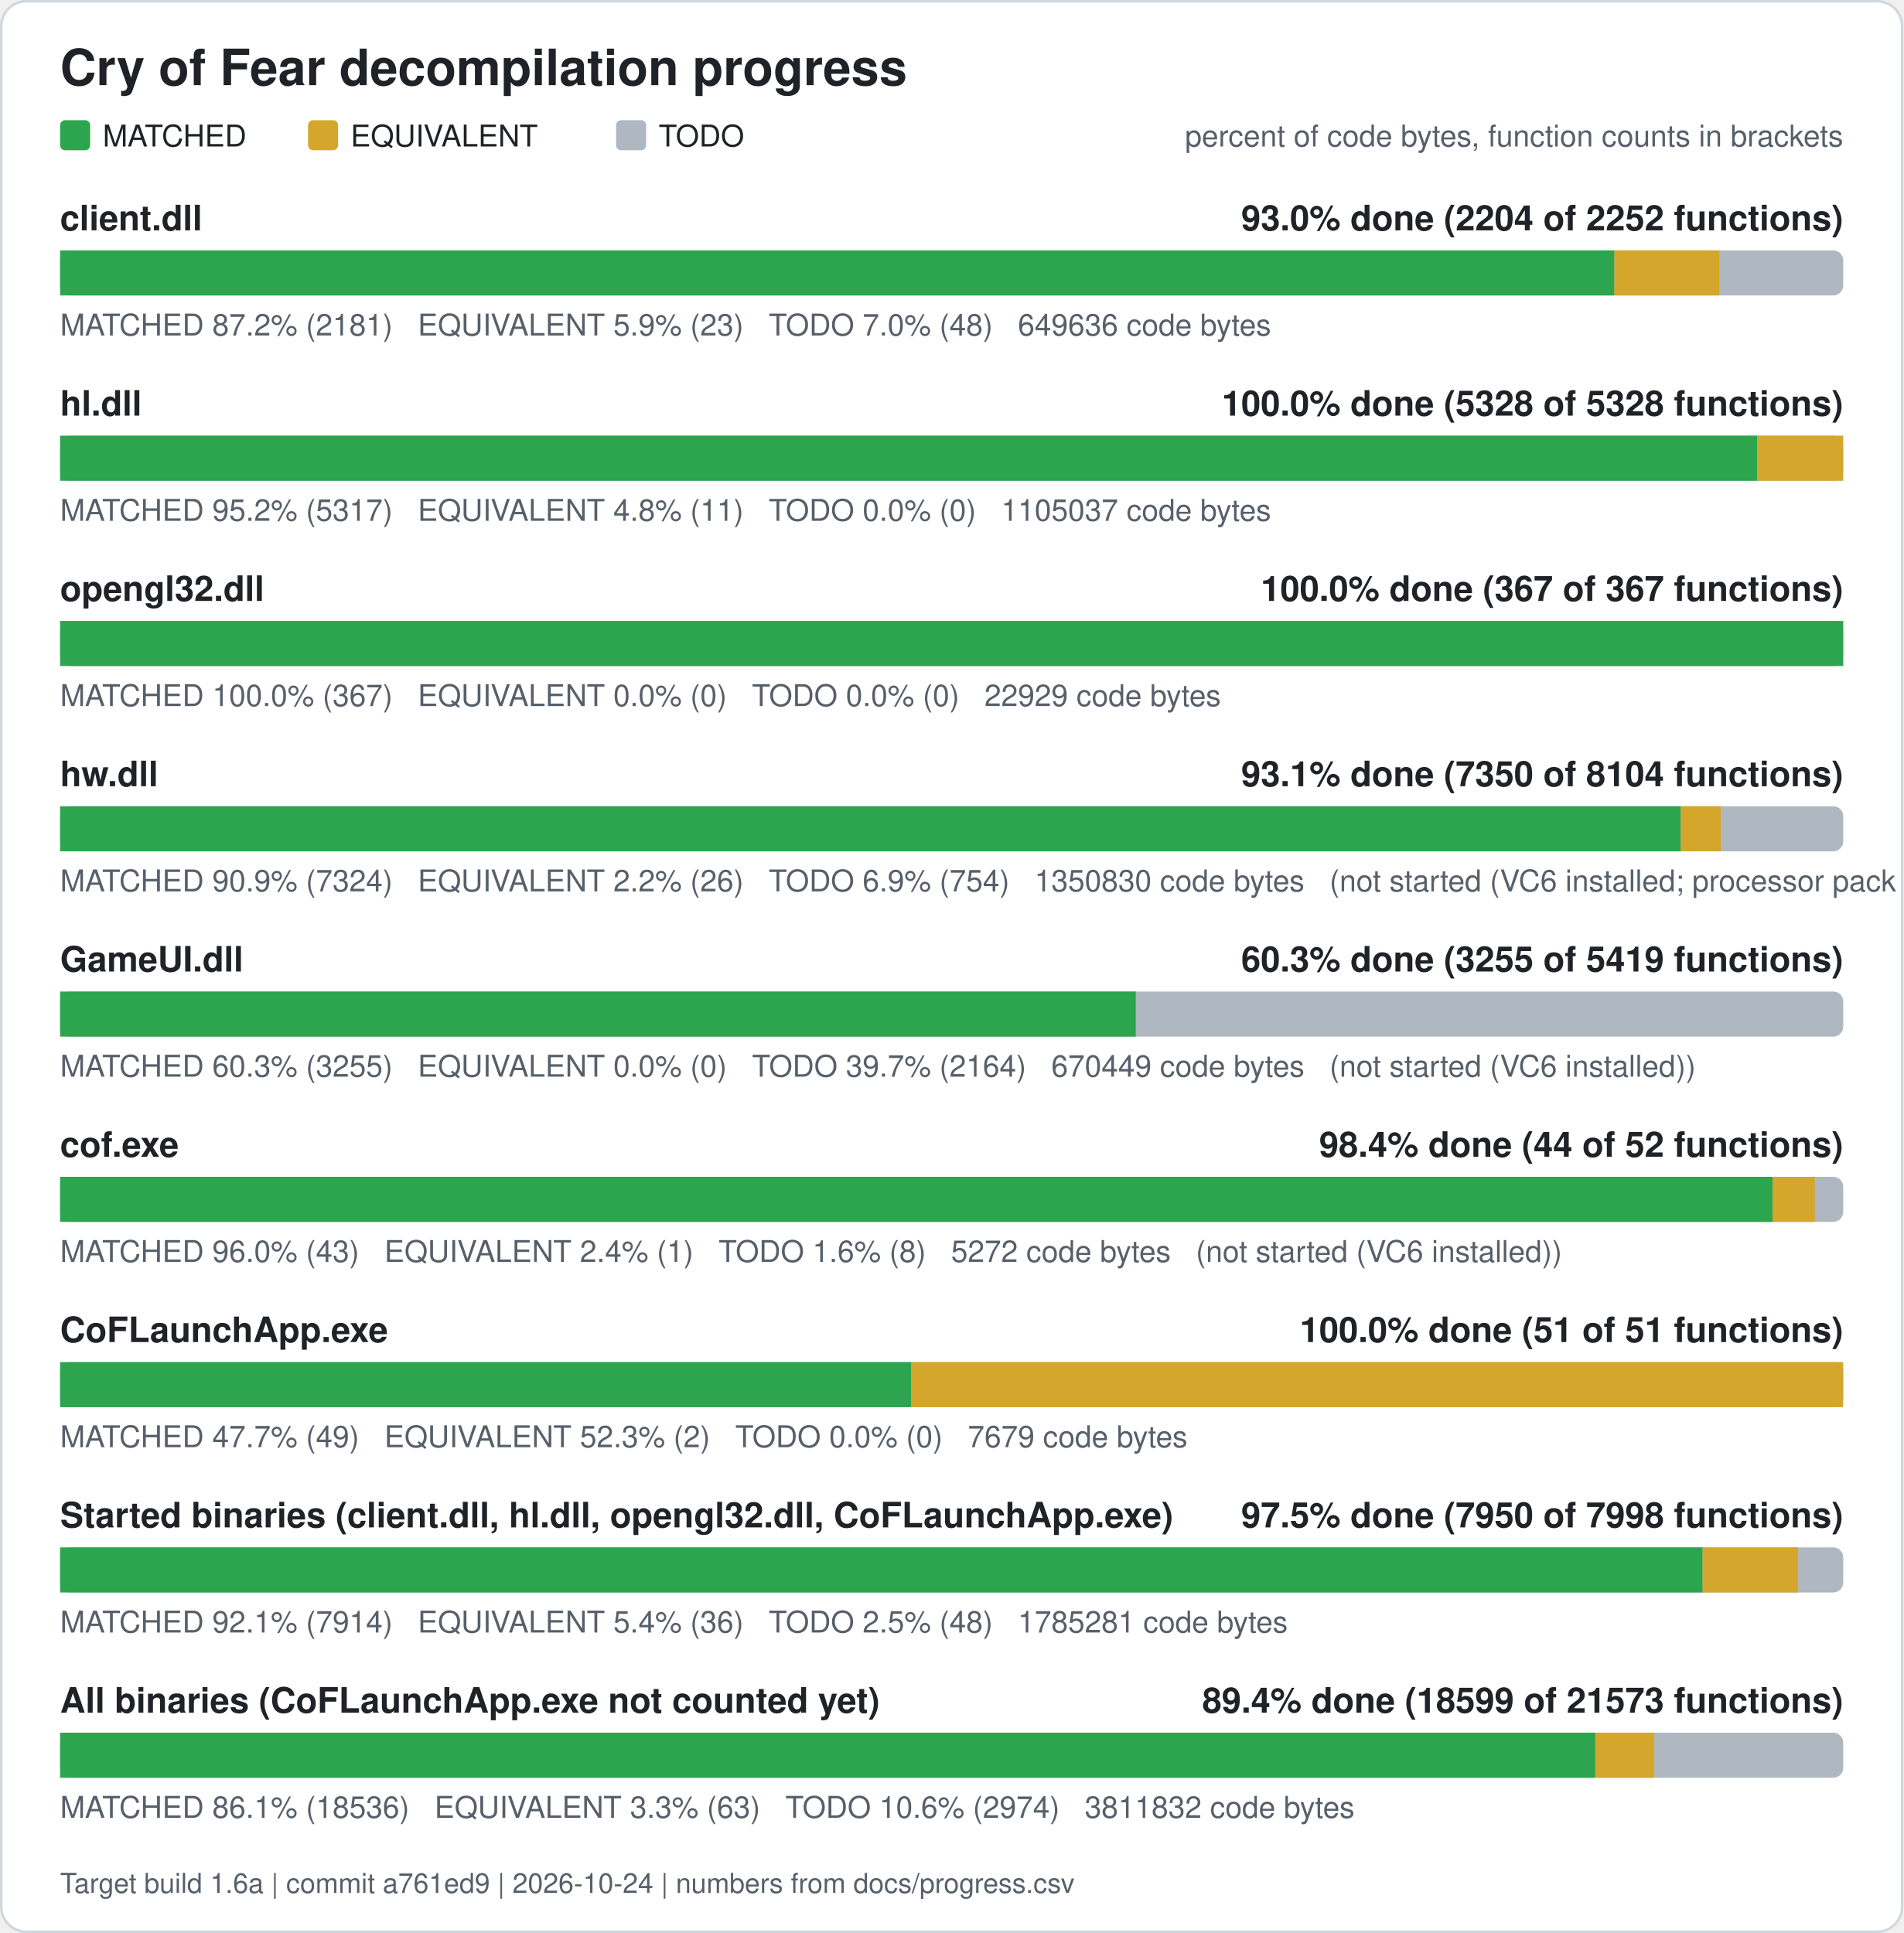
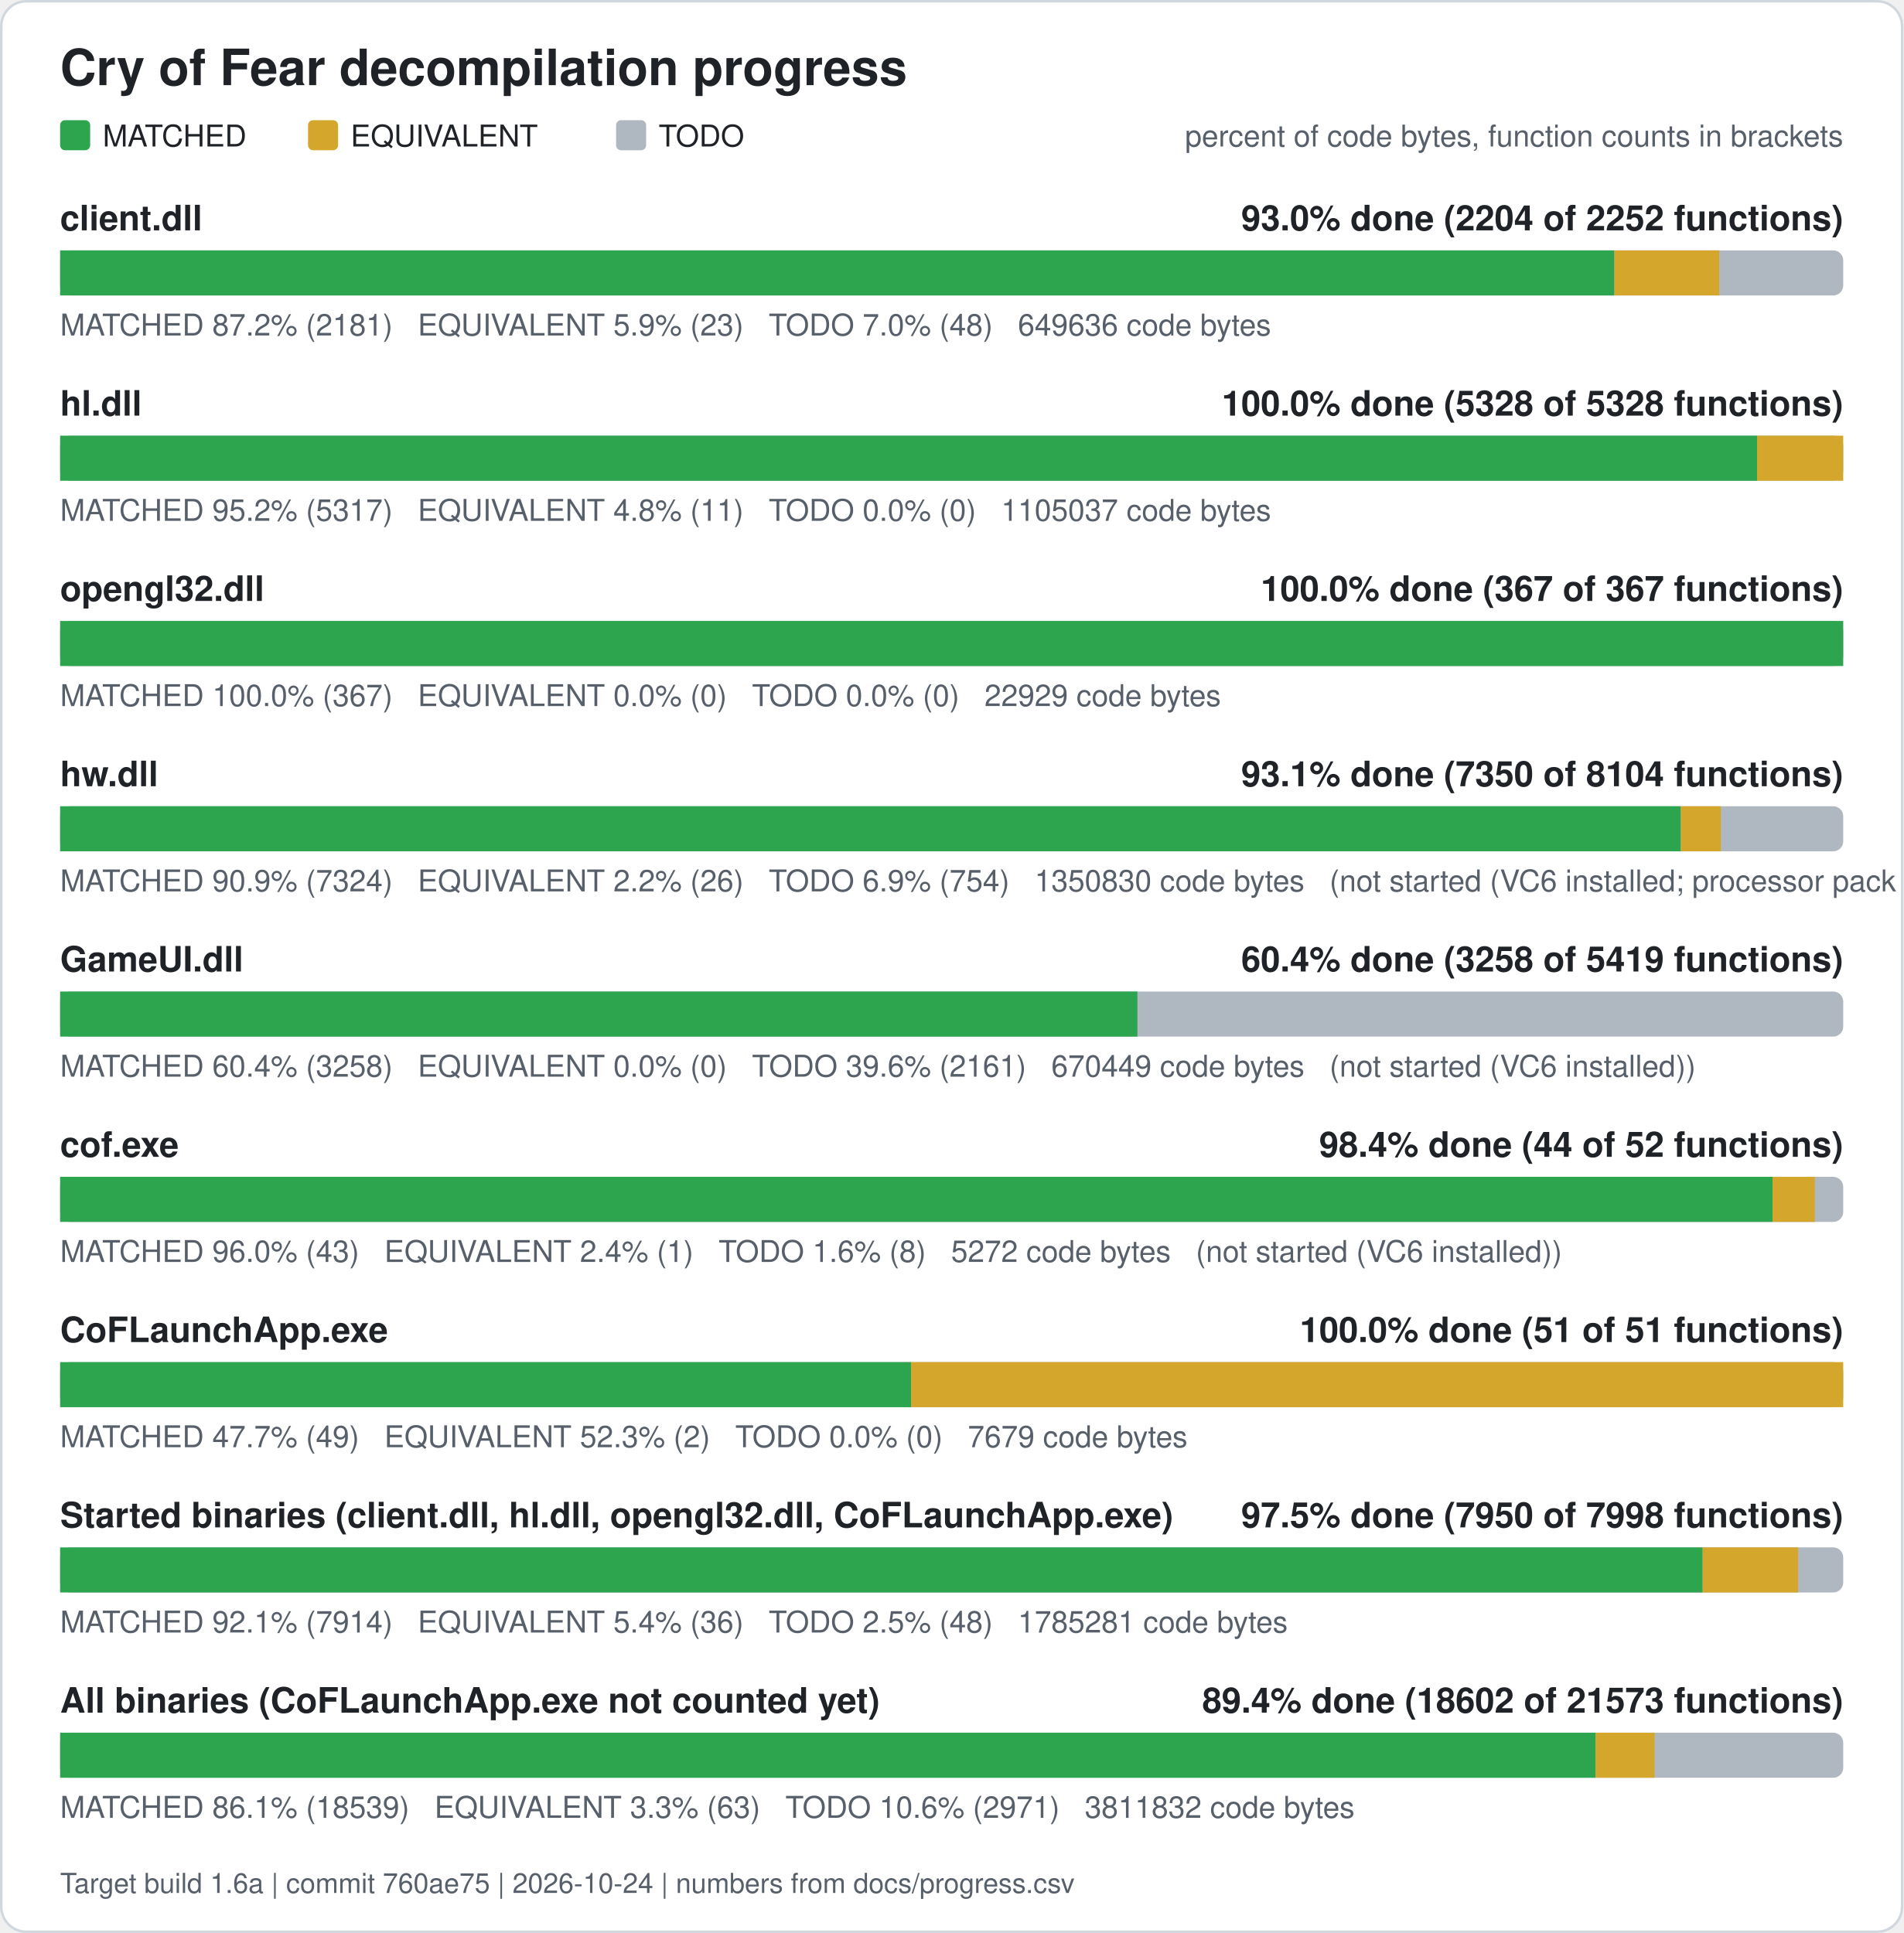
<svg xmlns="http://www.w3.org/2000/svg" width="760" height="772" viewBox="0 0 760 772" role="img" aria-label="Cry of Fear decompilation progress">
  <rect x="0.5" y="0.5" width="759" height="771" rx="10" fill="#ffffff" stroke="#d0d7de" />
  <text x="24" y="34" font-family="Segoe UI, Helvetica, Arial, sans-serif" font-size="20" font-weight="600" fill="#1f2328">Cry of Fear decompilation progress</text>
  <rect x="24" y="48" width="12" height="12" rx="2" fill="#2da44e" />
  <text x="41" y="58.5" font-family="Segoe UI, Helvetica, Arial, sans-serif" font-size="12" fill="#1f2328">MATCHED</text>
  <rect x="123" y="48" width="12" height="12" rx="2" fill="#d4a72c" />
  <text x="140" y="58.5" font-family="Segoe UI, Helvetica, Arial, sans-serif" font-size="12" fill="#1f2328">EQUIVALENT</text>
  <rect x="246" y="48" width="12" height="12" rx="2" fill="#afb8c1" />
  <text x="263" y="58.5" font-family="Segoe UI, Helvetica, Arial, sans-serif" font-size="12" fill="#1f2328">TODO</text>
  <text x="736" y="58.5" font-family="Segoe UI, Helvetica, Arial, sans-serif" font-size="12" fill="#57606a" text-anchor="end">percent of code bytes, function counts in brackets</text>
  <text x="24" y="92" font-family="Segoe UI, Helvetica, Arial, sans-serif" font-size="14" font-weight="600" fill="#1f2328">client.dll</text>
  <text x="736" y="92" font-family="Segoe UI, Helvetica, Arial, sans-serif" font-size="14" font-weight="600" fill="#1f2328" text-anchor="end">93.0% done (2204 of 2252 functions)</text>
  <rect x="24" y="100" width="712" height="18" rx="4" fill="#afb8c1" />
  <rect x="24.00" y="100" width="620.61" height="18" fill="#2da44e" />
  <rect x="644.61" y="100" width="41.89" height="18" fill="#d4a72c" />
  <text x="24" y="134" font-family="Segoe UI, Helvetica, Arial, sans-serif" font-size="12" fill="#57606a" xml:space="preserve">MATCHED 87.2% (2181)   EQUIVALENT 5.9% (23)   TODO 7.0% (48)   649636 code bytes</text>
  <text x="24" y="166" font-family="Segoe UI, Helvetica, Arial, sans-serif" font-size="14" font-weight="600" fill="#1f2328">hl.dll</text>
  <text x="736" y="166" font-family="Segoe UI, Helvetica, Arial, sans-serif" font-size="14" font-weight="600" fill="#1f2328" text-anchor="end">100.0% done (5328 of 5328 functions)</text>
  <rect x="24" y="174" width="712" height="18" rx="4" fill="#afb8c1" />
  <rect x="24.00" y="174" width="677.61" height="18" fill="#2da44e" />
  <rect x="701.61" y="174" width="34.39" height="18" fill="#d4a72c" />
  <text x="24" y="208" font-family="Segoe UI, Helvetica, Arial, sans-serif" font-size="12" fill="#57606a" xml:space="preserve">MATCHED 95.2% (5317)   EQUIVALENT 4.8% (11)   TODO 0.0% (0)   1105037 code bytes</text>
  <text x="24" y="240" font-family="Segoe UI, Helvetica, Arial, sans-serif" font-size="14" font-weight="600" fill="#1f2328">opengl32.dll</text>
  <text x="736" y="240" font-family="Segoe UI, Helvetica, Arial, sans-serif" font-size="14" font-weight="600" fill="#1f2328" text-anchor="end">100.0% done (367 of 367 functions)</text>
  <rect x="24" y="248" width="712" height="18" rx="4" fill="#afb8c1" />
  <rect x="24.00" y="248" width="712.00" height="18" fill="#2da44e" />
  <text x="24" y="282" font-family="Segoe UI, Helvetica, Arial, sans-serif" font-size="12" fill="#57606a" xml:space="preserve">MATCHED 100.0% (367)   EQUIVALENT 0.0% (0)   TODO 0.0% (0)   22929 code bytes</text>
  <text x="24" y="314" font-family="Segoe UI, Helvetica, Arial, sans-serif" font-size="14" font-weight="600" fill="#1f2328">hw.dll</text>
  <text x="736" y="314" font-family="Segoe UI, Helvetica, Arial, sans-serif" font-size="14" font-weight="600" fill="#1f2328" text-anchor="end">93.1% done (7350 of 8104 functions)</text>
  <rect x="24" y="322" width="712" height="18" rx="4" fill="#afb8c1" />
  <rect x="24.00" y="322" width="647.15" height="18" fill="#2da44e" />
  <rect x="671.15" y="322" width="15.98" height="18" fill="#d4a72c" />
  <text x="24" y="356" font-family="Segoe UI, Helvetica, Arial, sans-serif" font-size="12" fill="#57606a" xml:space="preserve">MATCHED 90.9% (7324)   EQUIVALENT 2.2% (26)   TODO 6.9% (754)   1350830 code bytes   (not started (VC6 installed; processor pack and VS 2005 objects need those compilers))</text>
  <text x="24" y="388" font-family="Segoe UI, Helvetica, Arial, sans-serif" font-size="14" font-weight="600" fill="#1f2328">GameUI.dll</text>
-   <text x="736" y="388" font-family="Segoe UI, Helvetica, Arial, sans-serif" font-size="14" font-weight="600" fill="#1f2328" text-anchor="end">60.3% done (3255 of 5419 functions)</text>
+   <text x="736" y="388" font-family="Segoe UI, Helvetica, Arial, sans-serif" font-size="14" font-weight="600" fill="#1f2328" text-anchor="end">60.4% done (3258 of 5419 functions)</text>
  <rect x="24" y="396" width="712" height="18" rx="4" fill="#afb8c1" />
-   <rect x="24.00" y="396" width="429.51" height="18" fill="#2da44e" />
-   <text x="24" y="430" font-family="Segoe UI, Helvetica, Arial, sans-serif" font-size="12" fill="#57606a" xml:space="preserve">MATCHED 60.3% (3255)   EQUIVALENT 0.0% (0)   TODO 39.7% (2164)   670449 code bytes   (not started (VC6 installed))</text>
+   <rect x="24.00" y="396" width="430.16" height="18" fill="#2da44e" />
+   <text x="24" y="430" font-family="Segoe UI, Helvetica, Arial, sans-serif" font-size="12" fill="#57606a" xml:space="preserve">MATCHED 60.4% (3258)   EQUIVALENT 0.0% (0)   TODO 39.6% (2161)   670449 code bytes   (not started (VC6 installed))</text>
  <text x="24" y="462" font-family="Segoe UI, Helvetica, Arial, sans-serif" font-size="14" font-weight="600" fill="#1f2328">cof.exe</text>
  <text x="736" y="462" font-family="Segoe UI, Helvetica, Arial, sans-serif" font-size="14" font-weight="600" fill="#1f2328" text-anchor="end">98.4% done (44 of 52 functions)</text>
  <rect x="24" y="470" width="712" height="18" rx="4" fill="#afb8c1" />
  <rect x="24.00" y="470" width="683.77" height="18" fill="#2da44e" />
  <rect x="707.77" y="470" width="16.88" height="18" fill="#d4a72c" />
  <text x="24" y="504" font-family="Segoe UI, Helvetica, Arial, sans-serif" font-size="12" fill="#57606a" xml:space="preserve">MATCHED 96.0% (43)   EQUIVALENT 2.4% (1)   TODO 1.6% (8)   5272 code bytes   (not started (VC6 installed))</text>
  <text x="24" y="536" font-family="Segoe UI, Helvetica, Arial, sans-serif" font-size="14" font-weight="600" fill="#1f2328">CoFLaunchApp.exe</text>
  <text x="736" y="536" font-family="Segoe UI, Helvetica, Arial, sans-serif" font-size="14" font-weight="600" fill="#1f2328" text-anchor="end">100.0% done (51 of 51 functions)</text>
  <rect x="24" y="544" width="712" height="18" rx="4" fill="#afb8c1" />
  <rect x="24.00" y="544" width="339.82" height="18" fill="#2da44e" />
  <rect x="363.82" y="544" width="372.18" height="18" fill="#d4a72c" />
  <text x="24" y="578" font-family="Segoe UI, Helvetica, Arial, sans-serif" font-size="12" fill="#57606a" xml:space="preserve">MATCHED 47.7% (49)   EQUIVALENT 52.3% (2)   TODO 0.0% (0)   7679 code bytes</text>
  <text x="24" y="610" font-family="Segoe UI, Helvetica, Arial, sans-serif" font-size="14" font-weight="600" fill="#1f2328">Started binaries (client.dll, hl.dll, opengl32.dll, CoFLaunchApp.exe)</text>
  <text x="736" y="610" font-family="Segoe UI, Helvetica, Arial, sans-serif" font-size="14" font-weight="600" fill="#1f2328" text-anchor="end">97.5% done (7950 of 7998 functions)</text>
  <rect x="24" y="618" width="712" height="18" rx="4" fill="#afb8c1" />
  <rect x="24.00" y="618" width="655.86" height="18" fill="#2da44e" />
  <rect x="679.86" y="618" width="38.13" height="18" fill="#d4a72c" />
  <text x="24" y="652" font-family="Segoe UI, Helvetica, Arial, sans-serif" font-size="12" fill="#57606a" xml:space="preserve">MATCHED 92.1% (7914)   EQUIVALENT 5.4% (36)   TODO 2.5% (48)   1785281 code bytes</text>
  <text x="24" y="684" font-family="Segoe UI, Helvetica, Arial, sans-serif" font-size="14" font-weight="600" fill="#1f2328">All binaries (CoFLaunchApp.exe not counted yet)</text>
-   <text x="736" y="684" font-family="Segoe UI, Helvetica, Arial, sans-serif" font-size="14" font-weight="600" fill="#1f2328" text-anchor="end">89.4% done (18599 of 21573 functions)</text>
+   <text x="736" y="684" font-family="Segoe UI, Helvetica, Arial, sans-serif" font-size="14" font-weight="600" fill="#1f2328" text-anchor="end">89.4% done (18602 of 21573 functions)</text>
  <rect x="24" y="692" width="712" height="18" rx="4" fill="#afb8c1" />
-   <rect x="24.00" y="692" width="613.00" height="18" fill="#2da44e" />
-   <rect x="637.00" y="692" width="23.54" height="18" fill="#d4a72c" />
-   <text x="24" y="726" font-family="Segoe UI, Helvetica, Arial, sans-serif" font-size="12" fill="#57606a" xml:space="preserve">MATCHED 86.1% (18536)   EQUIVALENT 3.3% (63)   TODO 10.6% (2974)   3811832 code bytes</text>
-   <text x="24" y="756" font-family="Segoe UI, Helvetica, Arial, sans-serif" font-size="11" fill="#57606a">Target build 1.6a | commit a761ed9 | 2026-10-24 | numbers from docs/progress.csv</text>
+   <rect x="24.00" y="692" width="613.11" height="18" fill="#2da44e" />
+   <rect x="637.11" y="692" width="23.54" height="18" fill="#d4a72c" />
+   <text x="24" y="726" font-family="Segoe UI, Helvetica, Arial, sans-serif" font-size="12" fill="#57606a" xml:space="preserve">MATCHED 86.1% (18539)   EQUIVALENT 3.3% (63)   TODO 10.6% (2971)   3811832 code bytes</text>
+   <text x="24" y="756" font-family="Segoe UI, Helvetica, Arial, sans-serif" font-size="11" fill="#57606a">Target build 1.6a | commit 760ae75 | 2026-10-24 | numbers from docs/progress.csv</text>
</svg>
